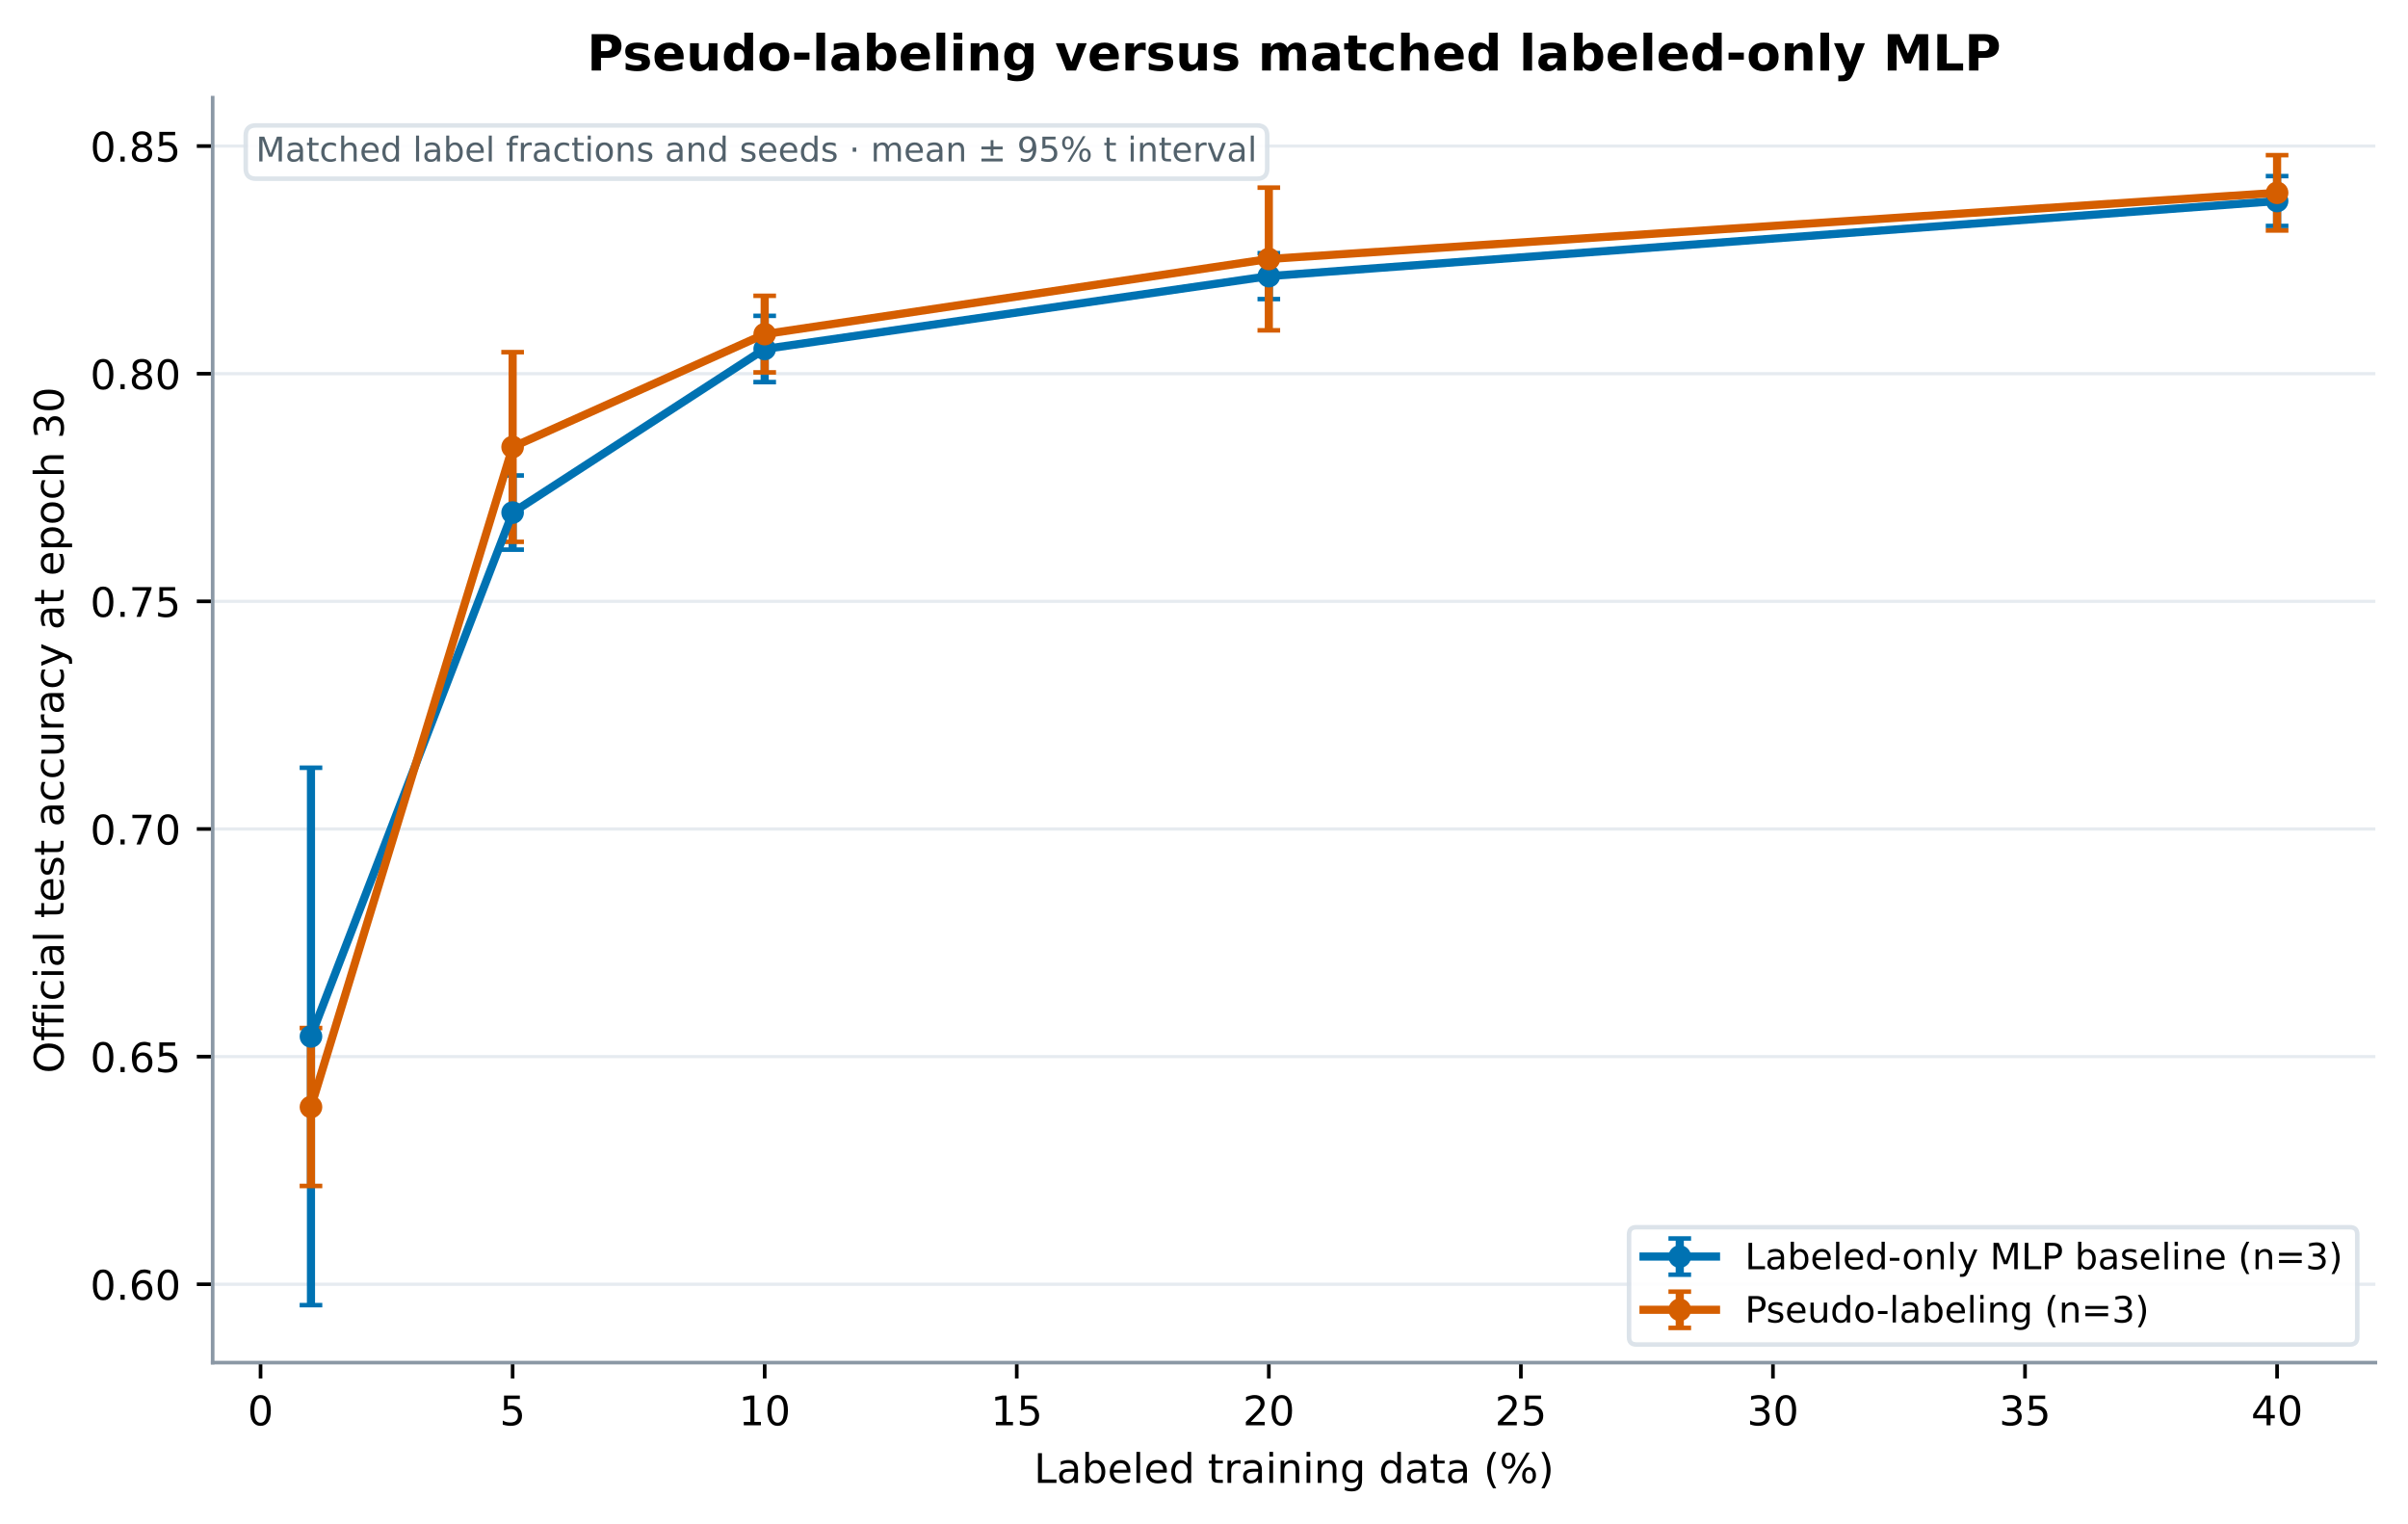
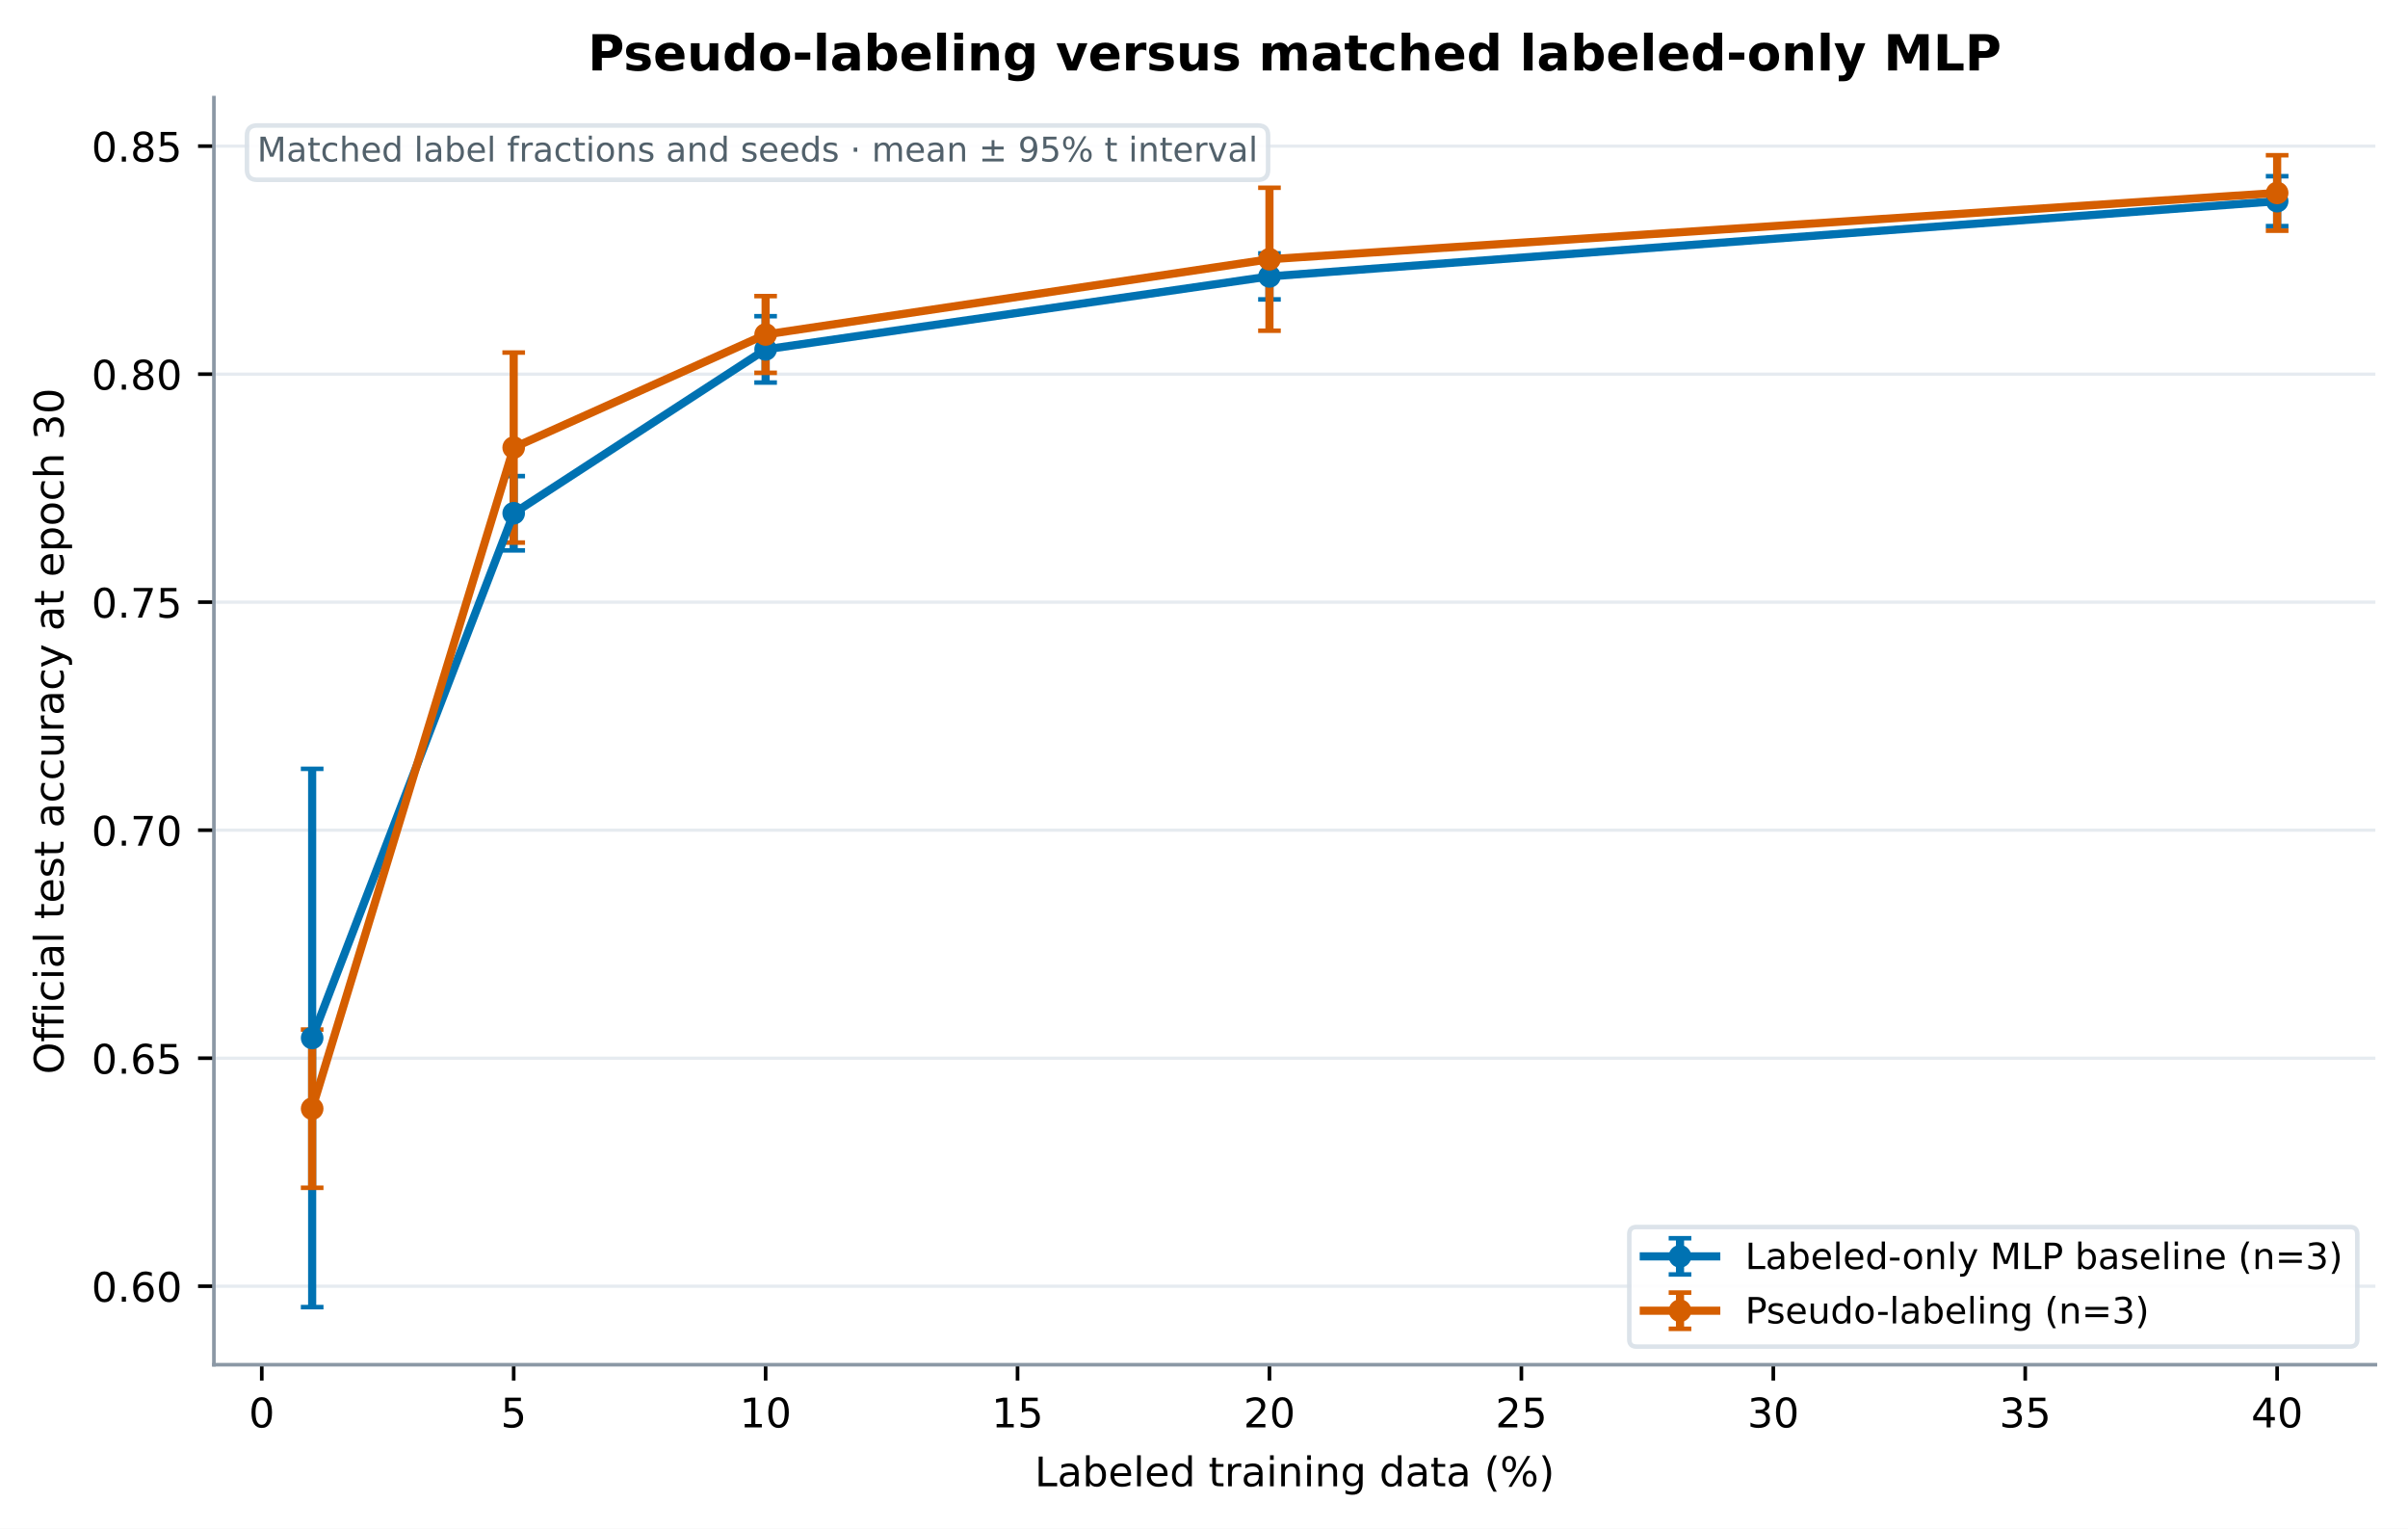
- <svg xmlns="http://www.w3.org/2000/svg" xmlns:xlink="http://www.w3.org/1999/xlink" width="531.609pt" height="336.399pt" viewBox="0 0 531.609 336.399" version="1.1">
+ <svg xmlns="http://www.w3.org/2000/svg" xmlns:xlink="http://www.w3.org/1999/xlink" width="531.78pt" height="337.502pt" viewBox="0 0 531.78 337.502" version="1.1">
  <defs>
    <style type="text/css">*{stroke-linejoin: round; stroke-linecap: butt}</style>
  </defs>
  <g id="figure_1">
    <g id="patch_1">
-       <path d="M 0 336.399  L 531.609 336.399  L 531.609 0  L 0 0  z " style="fill: #ffffff" />
+       <path d="M 0 337.502  L 531.78 337.502  L 531.78 0  L 0 0  z " style="fill: #ffffff" />
    </g>
    <g id="axes_1">
      <g id="patch_2">
-         <path d="M 46.949 300.778  L 524.409 300.778  L 524.409 21.558  L 46.949 21.558  z " style="fill: #ffffff" />
+         <path d="M 47.24 301.301  L 524.58 301.301  L 524.58 21.558  L 47.24 21.558  z " style="fill: #ffffff" />
      </g>
      <g id="matplotlib.axis_1">
        <g id="xtick_1">
          <g id="line2d_1">
            <defs>
-               <path id="m7bcf34721d" d="M 0 0  L 0 3.5  " style="stroke: #000000; stroke-width: 0.8" />
+               <path id="m7301d5bf6d" d="M 0 0  L 0 3.5  " style="stroke: #000000; stroke-width: 0.8" />
            </defs>
            <g>
-               <use xlink:href="#m7bcf34721d" x="57.522" y="300.778" style="stroke: #000000; stroke-width: 0.8" />
+               <use xlink:href="#m7301d5bf6d" x="57.81" y="301.301" style="stroke: #000000; stroke-width: 0.8" />
            </g>
          </g>
          <g id="text_1">
-             <text style="font-size: 9px; font-family: 'DejaVu Sans'; text-anchor: middle" x="57.522" y="314.617" transform="rotate(-0 57.5225 314.6169)">0</text>
+             <text style="font-size: 9px; font-family: 'DejaVu Sans'; text-anchor: middle" x="57.81" y="315.139" transform="rotate(-0 57.81023 315.1388)">0</text>
          </g>
        </g>
        <g id="xtick_2">
          <g id="line2d_2">
            <g>
-               <use xlink:href="#m7bcf34721d" x="113.171" y="300.778" style="stroke: #000000; stroke-width: 0.8" />
+               <use xlink:href="#m7301d5bf6d" x="113.444" y="301.301" style="stroke: #000000; stroke-width: 0.8" />
            </g>
          </g>
          <g id="text_2">
-             <text style="font-size: 9px; font-family: 'DejaVu Sans'; text-anchor: middle" x="113.171" y="314.617" transform="rotate(-0 113.1705 314.6169)">5</text>
+             <text style="font-size: 9px; font-family: 'DejaVu Sans'; text-anchor: middle" x="113.444" y="315.139" transform="rotate(-0 113.4443 315.1388)">5</text>
          </g>
        </g>
        <g id="xtick_3">
          <g id="line2d_3">
            <g>
-               <use xlink:href="#m7bcf34721d" x="168.819" y="300.778" style="stroke: #000000; stroke-width: 0.8" />
+               <use xlink:href="#m7301d5bf6d" x="169.078" y="301.301" style="stroke: #000000; stroke-width: 0.8" />
            </g>
          </g>
          <g id="text_3">
-             <text style="font-size: 9px; font-family: 'DejaVu Sans'; text-anchor: middle" x="168.819" y="314.617" transform="rotate(-0 168.8185 314.6169)">10</text>
+             <text style="font-size: 9px; font-family: 'DejaVu Sans'; text-anchor: middle" x="169.078" y="315.139" transform="rotate(-0 169.0783 315.1388)">10</text>
          </g>
        </g>
        <g id="xtick_4">
          <g id="line2d_4">
            <g>
-               <use xlink:href="#m7bcf34721d" x="224.467" y="300.778" style="stroke: #000000; stroke-width: 0.8" />
+               <use xlink:href="#m7301d5bf6d" x="224.712" y="301.301" style="stroke: #000000; stroke-width: 0.8" />
            </g>
          </g>
          <g id="text_4">
-             <text style="font-size: 9px; font-family: 'DejaVu Sans'; text-anchor: middle" x="224.467" y="314.617" transform="rotate(-0 224.4666 314.6169)">15</text>
+             <text style="font-size: 9px; font-family: 'DejaVu Sans'; text-anchor: middle" x="224.712" y="315.139" transform="rotate(-0 224.7123 315.1388)">15</text>
          </g>
        </g>
        <g id="xtick_5">
          <g id="line2d_5">
            <g>
-               <use xlink:href="#m7bcf34721d" x="280.115" y="300.778" style="stroke: #000000; stroke-width: 0.8" />
+               <use xlink:href="#m7301d5bf6d" x="280.346" y="301.301" style="stroke: #000000; stroke-width: 0.8" />
            </g>
          </g>
          <g id="text_5">
-             <text style="font-size: 9px; font-family: 'DejaVu Sans'; text-anchor: middle" x="280.115" y="314.617" transform="rotate(-0 280.1146 314.6169)">20</text>
+             <text style="font-size: 9px; font-family: 'DejaVu Sans'; text-anchor: middle" x="280.346" y="315.139" transform="rotate(-0 280.3464 315.1388)">20</text>
          </g>
        </g>
        <g id="xtick_6">
          <g id="line2d_6">
            <g>
-               <use xlink:href="#m7bcf34721d" x="335.763" y="300.778" style="stroke: #000000; stroke-width: 0.8" />
+               <use xlink:href="#m7301d5bf6d" x="335.98" y="301.301" style="stroke: #000000; stroke-width: 0.8" />
            </g>
          </g>
          <g id="text_6">
-             <text style="font-size: 9px; font-family: 'DejaVu Sans'; text-anchor: middle" x="335.763" y="314.617" transform="rotate(-0 335.7626 314.6169)">25</text>
+             <text style="font-size: 9px; font-family: 'DejaVu Sans'; text-anchor: middle" x="335.98" y="315.139" transform="rotate(-0 335.9804 315.1388)">25</text>
          </g>
        </g>
        <g id="xtick_7">
          <g id="line2d_7">
            <g>
-               <use xlink:href="#m7bcf34721d" x="391.411" y="300.778" style="stroke: #000000; stroke-width: 0.8" />
+               <use xlink:href="#m7301d5bf6d" x="391.614" y="301.301" style="stroke: #000000; stroke-width: 0.8" />
            </g>
          </g>
          <g id="text_7">
-             <text style="font-size: 9px; font-family: 'DejaVu Sans'; text-anchor: middle" x="391.411" y="314.617" transform="rotate(-0 391.4106 314.6169)">30</text>
+             <text style="font-size: 9px; font-family: 'DejaVu Sans'; text-anchor: middle" x="391.614" y="315.139" transform="rotate(-0 391.6144 315.1388)">30</text>
          </g>
        </g>
        <g id="xtick_8">
          <g id="line2d_8">
            <g>
-               <use xlink:href="#m7bcf34721d" x="447.059" y="300.778" style="stroke: #000000; stroke-width: 0.8" />
+               <use xlink:href="#m7301d5bf6d" x="447.248" y="301.301" style="stroke: #000000; stroke-width: 0.8" />
            </g>
          </g>
          <g id="text_8">
-             <text style="font-size: 9px; font-family: 'DejaVu Sans'; text-anchor: middle" x="447.059" y="314.617" transform="rotate(-0 447.0586 314.6169)">35</text>
+             <text style="font-size: 9px; font-family: 'DejaVu Sans'; text-anchor: middle" x="447.248" y="315.139" transform="rotate(-0 447.2485 315.1388)">35</text>
          </g>
        </g>
        <g id="xtick_9">
          <g id="line2d_9">
            <g>
-               <use xlink:href="#m7bcf34721d" x="502.707" y="300.778" style="stroke: #000000; stroke-width: 0.8" />
+               <use xlink:href="#m7301d5bf6d" x="502.882" y="301.301" style="stroke: #000000; stroke-width: 0.8" />
            </g>
          </g>
          <g id="text_9">
-             <text style="font-size: 9px; font-family: 'DejaVu Sans'; text-anchor: middle" x="502.707" y="314.617" transform="rotate(-0 502.7066 314.6169)">40</text>
+             <text style="font-size: 9px; font-family: 'DejaVu Sans'; text-anchor: middle" x="502.882" y="315.139" transform="rotate(-0 502.8825 315.1388)">40</text>
          </g>
        </g>
        <g id="text_10">
-           <text style="font-size: 9px; font-family: 'DejaVu Sans'; text-anchor: middle" x="285.679" y="327.327" transform="rotate(-0 285.6794 327.3272)">Labeled training data (%)</text>
+           <text style="font-size: 9px; font-family: 'DejaVu Sans'; text-anchor: middle" x="285.91" y="328.139" transform="rotate(-0 285.9098 328.1395)">Labeled training data (%)</text>
        </g>
      </g>
      <g id="matplotlib.axis_2">
        <g id="ytick_1">
          <g id="line2d_10">
-             <path d="M 46.949 283.481  L 524.409 283.481  " clip-path="url(#p498635abe5)" style="fill: none; stroke: #d9e1e8; stroke-opacity: 0.65; stroke-width: 0.7; stroke-linecap: square" />
+             <path d="M 47.24 283.971  L 524.58 283.971  " clip-path="url(#pa81f404dfe)" style="fill: none; stroke: #d9e1e8; stroke-opacity: 0.65; stroke-width: 0.7; stroke-linecap: square" />
          </g>
          <g id="line2d_11">
            <defs>
-               <path id="mec00de92c6" d="M 0 0  L -3.5 0  " style="stroke: #000000; stroke-width: 0.8" />
+               <path id="mc9d68b9e94" d="M 0 0  L -3.5 0  " style="stroke: #000000; stroke-width: 0.8" />
            </defs>
            <g>
-               <use xlink:href="#mec00de92c6" x="46.949" y="283.481" style="stroke: #000000; stroke-width: 0.8" />
+               <use xlink:href="#mc9d68b9e94" x="47.24" y="283.971" style="stroke: #000000; stroke-width: 0.8" />
            </g>
          </g>
          <g id="text_11">
-             <text style="font-size: 9px; font-family: 'DejaVu Sans'; text-anchor: end" x="39.949" y="286.9" transform="rotate(-0 39.94938 286.9003)">0.60</text>
+             <text style="font-size: 9px; font-family: 'DejaVu Sans'; text-anchor: end" x="40.24" y="287.39" transform="rotate(-0 40.23977 287.3902)">0.60</text>
          </g>
        </g>
        <g id="ytick_2">
          <g id="line2d_12">
-             <path d="M 46.949 233.234  L 524.409 233.234  " clip-path="url(#p498635abe5)" style="fill: none; stroke: #d9e1e8; stroke-opacity: 0.65; stroke-width: 0.7; stroke-linecap: square" />
+             <path d="M 47.24 233.63  L 524.58 233.63  " clip-path="url(#pa81f404dfe)" style="fill: none; stroke: #d9e1e8; stroke-opacity: 0.65; stroke-width: 0.7; stroke-linecap: square" />
          </g>
          <g id="line2d_13">
            <g>
-               <use xlink:href="#mec00de92c6" x="46.949" y="233.234" style="stroke: #000000; stroke-width: 0.8" />
+               <use xlink:href="#mc9d68b9e94" x="47.24" y="233.63" style="stroke: #000000; stroke-width: 0.8" />
            </g>
          </g>
          <g id="text_12">
-             <text style="font-size: 9px; font-family: 'DejaVu Sans'; text-anchor: end" x="39.949" y="236.653" transform="rotate(-0 39.94938 236.6528)">0.65</text>
+             <text style="font-size: 9px; font-family: 'DejaVu Sans'; text-anchor: end" x="40.24" y="237.049" transform="rotate(-0 40.23977 237.0487)">0.65</text>
          </g>
        </g>
        <g id="ytick_3">
          <g id="line2d_14">
-             <path d="M 46.949 182.986  L 524.409 182.986  " clip-path="url(#p498635abe5)" style="fill: none; stroke: #d9e1e8; stroke-opacity: 0.65; stroke-width: 0.7; stroke-linecap: square" />
+             <path d="M 47.24 183.288  L 524.58 183.288  " clip-path="url(#pa81f404dfe)" style="fill: none; stroke: #d9e1e8; stroke-opacity: 0.65; stroke-width: 0.7; stroke-linecap: square" />
          </g>
          <g id="line2d_15">
            <g>
-               <use xlink:href="#mec00de92c6" x="46.949" y="182.986" style="stroke: #000000; stroke-width: 0.8" />
+               <use xlink:href="#mc9d68b9e94" x="47.24" y="183.288" style="stroke: #000000; stroke-width: 0.8" />
            </g>
          </g>
          <g id="text_13">
-             <text style="font-size: 9px; font-family: 'DejaVu Sans'; text-anchor: end" x="39.949" y="186.405" transform="rotate(-0 39.94938 186.4054)">0.70</text>
+             <text style="font-size: 9px; font-family: 'DejaVu Sans'; text-anchor: end" x="40.24" y="186.707" transform="rotate(-0 40.23977 186.7071)">0.70</text>
          </g>
        </g>
        <g id="ytick_4">
          <g id="line2d_16">
-             <path d="M 46.949 132.739  L 524.409 132.739  " clip-path="url(#p498635abe5)" style="fill: none; stroke: #d9e1e8; stroke-opacity: 0.65; stroke-width: 0.7; stroke-linecap: square" />
+             <path d="M 47.24 132.947  L 524.58 132.947  " clip-path="url(#pa81f404dfe)" style="fill: none; stroke: #d9e1e8; stroke-opacity: 0.65; stroke-width: 0.7; stroke-linecap: square" />
          </g>
          <g id="line2d_17">
            <g>
-               <use xlink:href="#mec00de92c6" x="46.949" y="132.739" style="stroke: #000000; stroke-width: 0.8" />
+               <use xlink:href="#mc9d68b9e94" x="47.24" y="132.947" style="stroke: #000000; stroke-width: 0.8" />
            </g>
          </g>
          <g id="text_14">
-             <text style="font-size: 9px; font-family: 'DejaVu Sans'; text-anchor: end" x="39.949" y="136.158" transform="rotate(-0 39.94938 136.1579)">0.75</text>
+             <text style="font-size: 9px; font-family: 'DejaVu Sans'; text-anchor: end" x="40.24" y="136.366" transform="rotate(-0 40.23977 136.3656)">0.75</text>
          </g>
        </g>
        <g id="ytick_5">
          <g id="line2d_18">
-             <path d="M 46.949 82.491  L 524.409 82.491  " clip-path="url(#p498635abe5)" style="fill: none; stroke: #d9e1e8; stroke-opacity: 0.65; stroke-width: 0.7; stroke-linecap: square" />
+             <path d="M 47.24 82.605  L 524.58 82.605  " clip-path="url(#pa81f404dfe)" style="fill: none; stroke: #d9e1e8; stroke-opacity: 0.65; stroke-width: 0.7; stroke-linecap: square" />
          </g>
          <g id="line2d_19">
            <g>
-               <use xlink:href="#mec00de92c6" x="46.949" y="82.491" style="stroke: #000000; stroke-width: 0.8" />
+               <use xlink:href="#mc9d68b9e94" x="47.24" y="82.605" style="stroke: #000000; stroke-width: 0.8" />
            </g>
          </g>
          <g id="text_15">
-             <text style="font-size: 9px; font-family: 'DejaVu Sans'; text-anchor: end" x="39.949" y="85.91" transform="rotate(-0 39.94938 85.91042)">0.80</text>
+             <text style="font-size: 9px; font-family: 'DejaVu Sans'; text-anchor: end" x="40.24" y="86.024" transform="rotate(-0 40.23977 86.02411)">0.80</text>
          </g>
        </g>
        <g id="ytick_6">
          <g id="line2d_20">
-             <path d="M 46.949 32.244  L 524.409 32.244  " clip-path="url(#p498635abe5)" style="fill: none; stroke: #d9e1e8; stroke-opacity: 0.65; stroke-width: 0.7; stroke-linecap: square" />
+             <path d="M 47.24 32.264  L 524.58 32.264  " clip-path="url(#pa81f404dfe)" style="fill: none; stroke: #d9e1e8; stroke-opacity: 0.65; stroke-width: 0.7; stroke-linecap: square" />
          </g>
          <g id="line2d_21">
            <g>
-               <use xlink:href="#mec00de92c6" x="46.949" y="32.244" style="stroke: #000000; stroke-width: 0.8" />
+               <use xlink:href="#mc9d68b9e94" x="47.24" y="32.264" style="stroke: #000000; stroke-width: 0.8" />
            </g>
          </g>
          <g id="text_16">
-             <text style="font-size: 9px; font-family: 'DejaVu Sans'; text-anchor: end" x="39.949" y="35.663" transform="rotate(-0 39.94938 35.66295)">0.85</text>
+             <text style="font-size: 9px; font-family: 'DejaVu Sans'; text-anchor: end" x="40.24" y="35.683" transform="rotate(-0 40.23977 35.6826)">0.85</text>
          </g>
        </g>
        <g id="text_17">
-           <text style="font-size: 9px; font-family: 'DejaVu Sans'; text-anchor: middle" x="14.039" y="161.168" transform="rotate(-90 14.03859 161.1683)">Official test accuracy at epoch 30</text>
+           <text style="font-size: 9px; font-family: 'DejaVu Sans'; text-anchor: middle" x="14.039" y="161.43" transform="rotate(-90 14.03859 161.4296)">Official test accuracy at epoch 30</text>
        </g>
      </g>
      <g id="patch_3">
-         <path d="M 46.949 300.778  L 46.949 21.558  " style="fill: none; stroke: #8b98a5; stroke-width: 0.8; stroke-linejoin: miter; stroke-linecap: square" />
+         <path d="M 47.24 301.301  L 47.24 21.558  " style="fill: none; stroke: #8b98a5; stroke-width: 0.8; stroke-linejoin: miter; stroke-linecap: square" />
      </g>
      <g id="patch_4">
-         <path d="M 46.949 300.778  L 524.409 300.778  " style="fill: none; stroke: #8b98a5; stroke-width: 0.8; stroke-linejoin: miter; stroke-linecap: square" />
+         <path d="M 47.24 301.301  L 524.58 301.301  " style="fill: none; stroke: #8b98a5; stroke-width: 0.8; stroke-linejoin: miter; stroke-linecap: square" />
      </g>
      <g id="LineCollection_1">
-         <path d="M 68.652 288.086  L 68.652 169.47  " clip-path="url(#p498635abe5)" style="fill: none; stroke: #0072b2; stroke-width: 1.8" />
-         <path d="M 113.171 121.327  L 113.171 104.957  " clip-path="url(#p498635abe5)" style="fill: none; stroke: #0072b2; stroke-width: 1.8" />
-         <path d="M 168.819 84.341  L 168.819 69.721  " clip-path="url(#p498635abe5)" style="fill: none; stroke: #0072b2; stroke-width: 1.8" />
-         <path d="M 280.115 66.021  L 280.115 55.882  " clip-path="url(#p498635abe5)" style="fill: none; stroke: #0072b2; stroke-width: 1.8" />
-         <path d="M 502.707 49.87  L 502.707 38.87  " clip-path="url(#p498635abe5)" style="fill: none; stroke: #0072b2; stroke-width: 1.8" />
+         <path d="M 68.937 288.585  L 68.937 169.747  " clip-path="url(#pa81f404dfe)" style="fill: none; stroke: #0072b2; stroke-width: 1.8" />
+         <path d="M 113.444 121.514  L 113.444 105.113  " clip-path="url(#pa81f404dfe)" style="fill: none; stroke: #0072b2; stroke-width: 1.8" />
+         <path d="M 169.078 84.458  L 169.078 69.811  " clip-path="url(#pa81f404dfe)" style="fill: none; stroke: #0072b2; stroke-width: 1.8" />
+         <path d="M 280.346 66.104  L 280.346 55.947  " clip-path="url(#pa81f404dfe)" style="fill: none; stroke: #0072b2; stroke-width: 1.8" />
+         <path d="M 502.882 49.923  L 502.882 38.903  " clip-path="url(#pa81f404dfe)" style="fill: none; stroke: #0072b2; stroke-width: 1.8" />
      </g>
      <g id="line2d_22">
        <defs>
-           <path id="m818bbb6218" d="M 2.5 0  L -2.5 -0  " style="stroke: #0072b2" />
+           <path id="mde2f8f92ef" d="M 2.5 0  L -2.5 -0  " style="stroke: #0072b2" />
        </defs>
-         <g clip-path="url(#p498635abe5)">
-           <use xlink:href="#m818bbb6218" x="68.652" y="288.086" style="fill: #0072b2; stroke: #0072b2" />
-           <use xlink:href="#m818bbb6218" x="113.171" y="121.327" style="fill: #0072b2; stroke: #0072b2" />
-           <use xlink:href="#m818bbb6218" x="168.819" y="84.341" style="fill: #0072b2; stroke: #0072b2" />
-           <use xlink:href="#m818bbb6218" x="280.115" y="66.021" style="fill: #0072b2; stroke: #0072b2" />
-           <use xlink:href="#m818bbb6218" x="502.707" y="49.87" style="fill: #0072b2; stroke: #0072b2" />
+         <g clip-path="url(#pa81f404dfe)">
+           <use xlink:href="#mde2f8f92ef" x="68.937" y="288.585" style="fill: #0072b2; stroke: #0072b2" />
+           <use xlink:href="#mde2f8f92ef" x="113.444" y="121.514" style="fill: #0072b2; stroke: #0072b2" />
+           <use xlink:href="#mde2f8f92ef" x="169.078" y="84.458" style="fill: #0072b2; stroke: #0072b2" />
+           <use xlink:href="#mde2f8f92ef" x="280.346" y="66.104" style="fill: #0072b2; stroke: #0072b2" />
+           <use xlink:href="#mde2f8f92ef" x="502.882" y="49.923" style="fill: #0072b2; stroke: #0072b2" />
        </g>
      </g>
      <g id="line2d_23">
-         <g clip-path="url(#p498635abe5)">
-           <use xlink:href="#m818bbb6218" x="68.652" y="169.47" style="fill: #0072b2; stroke: #0072b2" />
-           <use xlink:href="#m818bbb6218" x="113.171" y="104.957" style="fill: #0072b2; stroke: #0072b2" />
-           <use xlink:href="#m818bbb6218" x="168.819" y="69.721" style="fill: #0072b2; stroke: #0072b2" />
-           <use xlink:href="#m818bbb6218" x="280.115" y="55.882" style="fill: #0072b2; stroke: #0072b2" />
-           <use xlink:href="#m818bbb6218" x="502.707" y="38.87" style="fill: #0072b2; stroke: #0072b2" />
+         <g clip-path="url(#pa81f404dfe)">
+           <use xlink:href="#mde2f8f92ef" x="68.937" y="169.747" style="fill: #0072b2; stroke: #0072b2" />
+           <use xlink:href="#mde2f8f92ef" x="113.444" y="105.113" style="fill: #0072b2; stroke: #0072b2" />
+           <use xlink:href="#mde2f8f92ef" x="169.078" y="69.811" style="fill: #0072b2; stroke: #0072b2" />
+           <use xlink:href="#mde2f8f92ef" x="280.346" y="55.947" style="fill: #0072b2; stroke: #0072b2" />
+           <use xlink:href="#mde2f8f92ef" x="502.882" y="38.903" style="fill: #0072b2; stroke: #0072b2" />
        </g>
      </g>
      <g id="LineCollection_2">
-         <path d="M 68.652 261.788  L 68.652 226.922  " clip-path="url(#p498635abe5)" style="fill: none; stroke: #d55e00; stroke-width: 1.8" />
-         <path d="M 113.171 119.607  L 113.171 77.735  " clip-path="url(#p498635abe5)" style="fill: none; stroke: #d55e00; stroke-width: 1.8" />
-         <path d="M 168.819 82.203  L 168.819 65.293  " clip-path="url(#p498635abe5)" style="fill: none; stroke: #d55e00; stroke-width: 1.8" />
-         <path d="M 280.115 72.918  L 280.115 41.415  " clip-path="url(#p498635abe5)" style="fill: none; stroke: #d55e00; stroke-width: 1.8" />
-         <path d="M 502.707 50.872  L 502.707 34.25  " clip-path="url(#p498635abe5)" style="fill: none; stroke: #d55e00; stroke-width: 1.8" />
+         <path d="M 68.937 262.237  L 68.937 227.307  " clip-path="url(#pa81f404dfe)" style="fill: none; stroke: #d55e00; stroke-width: 1.8" />
+         <path d="M 113.444 119.79  L 113.444 77.84  " clip-path="url(#pa81f404dfe)" style="fill: none; stroke: #d55e00; stroke-width: 1.8" />
+         <path d="M 169.078 82.316  L 169.078 65.375  " clip-path="url(#pa81f404dfe)" style="fill: none; stroke: #d55e00; stroke-width: 1.8" />
+         <path d="M 280.346 73.014  L 280.346 41.452  " clip-path="url(#pa81f404dfe)" style="fill: none; stroke: #d55e00; stroke-width: 1.8" />
+         <path d="M 502.882 50.927  L 502.882 34.274  " clip-path="url(#pa81f404dfe)" style="fill: none; stroke: #d55e00; stroke-width: 1.8" />
      </g>
      <g id="line2d_24">
        <defs>
-           <path id="ma8819f6c31" d="M 2.5 0  L -2.5 -0  " style="stroke: #d55e00" />
+           <path id="m410aeaf58f" d="M 2.5 0  L -2.5 -0  " style="stroke: #d55e00" />
        </defs>
-         <g clip-path="url(#p498635abe5)">
-           <use xlink:href="#ma8819f6c31" x="68.652" y="261.788" style="fill: #d55e00; stroke: #d55e00" />
-           <use xlink:href="#ma8819f6c31" x="113.171" y="119.607" style="fill: #d55e00; stroke: #d55e00" />
-           <use xlink:href="#ma8819f6c31" x="168.819" y="82.203" style="fill: #d55e00; stroke: #d55e00" />
-           <use xlink:href="#ma8819f6c31" x="280.115" y="72.918" style="fill: #d55e00; stroke: #d55e00" />
-           <use xlink:href="#ma8819f6c31" x="502.707" y="50.872" style="fill: #d55e00; stroke: #d55e00" />
+         <g clip-path="url(#pa81f404dfe)">
+           <use xlink:href="#m410aeaf58f" x="68.937" y="262.237" style="fill: #d55e00; stroke: #d55e00" />
+           <use xlink:href="#m410aeaf58f" x="113.444" y="119.79" style="fill: #d55e00; stroke: #d55e00" />
+           <use xlink:href="#m410aeaf58f" x="169.078" y="82.316" style="fill: #d55e00; stroke: #d55e00" />
+           <use xlink:href="#m410aeaf58f" x="280.346" y="73.014" style="fill: #d55e00; stroke: #d55e00" />
+           <use xlink:href="#m410aeaf58f" x="502.882" y="50.927" style="fill: #d55e00; stroke: #d55e00" />
        </g>
      </g>
      <g id="line2d_25">
-         <g clip-path="url(#p498635abe5)">
-           <use xlink:href="#ma8819f6c31" x="68.652" y="226.922" style="fill: #d55e00; stroke: #d55e00" />
-           <use xlink:href="#ma8819f6c31" x="113.171" y="77.735" style="fill: #d55e00; stroke: #d55e00" />
-           <use xlink:href="#ma8819f6c31" x="168.819" y="65.293" style="fill: #d55e00; stroke: #d55e00" />
-           <use xlink:href="#ma8819f6c31" x="280.115" y="41.415" style="fill: #d55e00; stroke: #d55e00" />
-           <use xlink:href="#ma8819f6c31" x="502.707" y="34.25" style="fill: #d55e00; stroke: #d55e00" />
+         <g clip-path="url(#pa81f404dfe)">
+           <use xlink:href="#m410aeaf58f" x="68.937" y="227.307" style="fill: #d55e00; stroke: #d55e00" />
+           <use xlink:href="#m410aeaf58f" x="113.444" y="77.84" style="fill: #d55e00; stroke: #d55e00" />
+           <use xlink:href="#m410aeaf58f" x="169.078" y="65.375" style="fill: #d55e00; stroke: #d55e00" />
+           <use xlink:href="#m410aeaf58f" x="280.346" y="41.452" style="fill: #d55e00; stroke: #d55e00" />
+           <use xlink:href="#m410aeaf58f" x="502.882" y="34.274" style="fill: #d55e00; stroke: #d55e00" />
        </g>
      </g>
      <g id="text_18">
        <g id="patch_5">
-           <path d="M 56.499 39.443  L 277.508 39.443  Q 279.758 39.443 279.758 37.193  L 279.758 29.935  Q 279.758 27.685 277.508 27.685  L 56.499 27.685  Q 54.249 27.685 54.249 29.935  L 54.249 37.193  Q 54.249 39.443 56.499 39.443  z " style="fill: #ffffff; opacity: 0.9; stroke: #d9e1e8; stroke-linejoin: miter" />
-         </g>
-         <text style="font-size: 7.5px; font-family: 'DejaVu Sans'; text-anchor: start; fill: #52616b" x="56.499" y="35.634" transform="rotate(-0 56.49858 35.63371)">Matched label fractions and seeds · mean ± 95% t interval</text>
+           <path d="M 56.787 39.701  L 277.796 39.701  Q 280.046 39.701 280.046 37.451  L 280.046 29.951  Q 280.046 27.701 277.796 27.701  L 56.787 27.701  Q 54.537 27.701 54.537 29.951  L 54.537 37.451  Q 54.537 39.701 56.787 39.701  z " style="fill: #ffffff; opacity: 0.9; stroke: #d9e1e8; stroke-linejoin: miter" />
+         </g>
+         <text style="font-size: 7.5px; font-family: 'DejaVu Sans'; text-anchor: start; fill: #52616b" x="56.787" y="35.649" transform="rotate(-0 56.78657 35.64939)">Matched label fractions and seeds · mean ± 95% t interval</text>
      </g>
      <g id="text_19">
-         <text style="font-weight: 700; font-size: 11px; font-family: 'DejaVu Sans'; text-anchor: middle" x="285.679" y="15.558" transform="rotate(-0 285.6794 15.55828)">Pseudo-labeling versus matched labeled-only MLP</text>
+         <text style="font-weight: 700; font-size: 11px; font-family: 'DejaVu Sans'; text-anchor: middle" x="285.91" y="15.558" transform="rotate(-0 285.9098 15.55828)">Pseudo-labeling versus matched labeled-only MLP</text>
      </g>
      <g id="line2d_26">
-         <path d="M 68.652 228.778  L 113.171 113.142  L 168.819 77.031  L 280.115 60.952  L 502.707 44.37  " clip-path="url(#p498635abe5)" style="fill: none; stroke: #0072b2; stroke-width: 1.8; stroke-linecap: square" />
+         <path d="M 68.937 229.166  L 113.444 113.313  L 169.078 77.135  L 280.346 61.025  L 502.882 44.413  " clip-path="url(#pa81f404dfe)" style="fill: none; stroke: #0072b2; stroke-width: 1.8; stroke-linecap: square" />
        <defs>
-           <path id="mc4cd367ba3" d="M 0 2  C 0.53 2 1.039 1.789 1.414 1.414  C 1.789 1.039 2 0.53 2 0  C 2 -0.53 1.789 -1.039 1.414 -1.414  C 1.039 -1.789 0.53 -2 0 -2  C -0.53 -2 -1.039 -1.789 -1.414 -1.414  C -1.789 -1.039 -2 -0.53 -2 0  C -2 0.53 -1.789 1.039 -1.414 1.414  C -1.039 1.789 -0.53 2 0 2  z " style="stroke: #0072b2" />
+           <path id="m00327f36f8" d="M 0 2  C 0.53 2 1.039 1.789 1.414 1.414  C 1.789 1.039 2 0.53 2 0  C 2 -0.53 1.789 -1.039 1.414 -1.414  C 1.039 -1.789 0.53 -2 0 -2  C -0.53 -2 -1.039 -1.789 -1.414 -1.414  C -1.789 -1.039 -2 -0.53 -2 0  C -2 0.53 -1.789 1.039 -1.414 1.414  C -1.039 1.789 -0.53 2 0 2  z " style="stroke: #0072b2" />
        </defs>
-         <g clip-path="url(#p498635abe5)">
-           <use xlink:href="#mc4cd367ba3" x="68.652" y="228.778" style="fill: #0072b2; stroke: #0072b2" />
-           <use xlink:href="#mc4cd367ba3" x="113.171" y="113.142" style="fill: #0072b2; stroke: #0072b2" />
-           <use xlink:href="#mc4cd367ba3" x="168.819" y="77.031" style="fill: #0072b2; stroke: #0072b2" />
-           <use xlink:href="#mc4cd367ba3" x="280.115" y="60.952" style="fill: #0072b2; stroke: #0072b2" />
-           <use xlink:href="#mc4cd367ba3" x="502.707" y="44.37" style="fill: #0072b2; stroke: #0072b2" />
+         <g clip-path="url(#pa81f404dfe)">
+           <use xlink:href="#m00327f36f8" x="68.937" y="229.166" style="fill: #0072b2; stroke: #0072b2" />
+           <use xlink:href="#m00327f36f8" x="113.444" y="113.313" style="fill: #0072b2; stroke: #0072b2" />
+           <use xlink:href="#m00327f36f8" x="169.078" y="77.135" style="fill: #0072b2; stroke: #0072b2" />
+           <use xlink:href="#m00327f36f8" x="280.346" y="61.025" style="fill: #0072b2; stroke: #0072b2" />
+           <use xlink:href="#m00327f36f8" x="502.882" y="44.413" style="fill: #0072b2; stroke: #0072b2" />
        </g>
      </g>
      <g id="line2d_27">
-         <path d="M 68.652 244.355  L 113.171 98.671  L 168.819 73.748  L 280.115 57.166  L 502.707 42.561  " clip-path="url(#p498635abe5)" style="fill: none; stroke: #d55e00; stroke-width: 1.8; stroke-linecap: square" />
+         <path d="M 68.937 244.772  L 113.444 98.815  L 169.078 73.846  L 280.346 57.233  L 502.882 42.6  " clip-path="url(#pa81f404dfe)" style="fill: none; stroke: #d55e00; stroke-width: 1.8; stroke-linecap: square" />
        <defs>
-           <path id="mca6f5d5f24" d="M 0 2  C 0.53 2 1.039 1.789 1.414 1.414  C 1.789 1.039 2 0.53 2 0  C 2 -0.53 1.789 -1.039 1.414 -1.414  C 1.039 -1.789 0.53 -2 0 -2  C -0.53 -2 -1.039 -1.789 -1.414 -1.414  C -1.789 -1.039 -2 -0.53 -2 0  C -2 0.53 -1.789 1.039 -1.414 1.414  C -1.039 1.789 -0.53 2 0 2  z " style="stroke: #d55e00" />
+           <path id="mfc0faa4aa0" d="M 0 2  C 0.53 2 1.039 1.789 1.414 1.414  C 1.789 1.039 2 0.53 2 0  C 2 -0.53 1.789 -1.039 1.414 -1.414  C 1.039 -1.789 0.53 -2 0 -2  C -0.53 -2 -1.039 -1.789 -1.414 -1.414  C -1.789 -1.039 -2 -0.53 -2 0  C -2 0.53 -1.789 1.039 -1.414 1.414  C -1.039 1.789 -0.53 2 0 2  z " style="stroke: #d55e00" />
        </defs>
-         <g clip-path="url(#p498635abe5)">
-           <use xlink:href="#mca6f5d5f24" x="68.652" y="244.355" style="fill: #d55e00; stroke: #d55e00" />
-           <use xlink:href="#mca6f5d5f24" x="113.171" y="98.671" style="fill: #d55e00; stroke: #d55e00" />
-           <use xlink:href="#mca6f5d5f24" x="168.819" y="73.748" style="fill: #d55e00; stroke: #d55e00" />
-           <use xlink:href="#mca6f5d5f24" x="280.115" y="57.166" style="fill: #d55e00; stroke: #d55e00" />
-           <use xlink:href="#mca6f5d5f24" x="502.707" y="42.561" style="fill: #d55e00; stroke: #d55e00" />
+         <g clip-path="url(#pa81f404dfe)">
+           <use xlink:href="#mfc0faa4aa0" x="68.937" y="244.772" style="fill: #d55e00; stroke: #d55e00" />
+           <use xlink:href="#mfc0faa4aa0" x="113.444" y="98.815" style="fill: #d55e00; stroke: #d55e00" />
+           <use xlink:href="#mfc0faa4aa0" x="169.078" y="73.846" style="fill: #d55e00; stroke: #d55e00" />
+           <use xlink:href="#mfc0faa4aa0" x="280.346" y="57.233" style="fill: #d55e00; stroke: #d55e00" />
+           <use xlink:href="#mfc0faa4aa0" x="502.882" y="42.6" style="fill: #d55e00; stroke: #d55e00" />
        </g>
      </g>
      <g id="legend_1">
        <g id="patch_6">
-           <path d="M 361.239 296.778  L 518.809 296.778  Q 520.409 296.778 520.409 295.178  L 520.409 272.493  Q 520.409 270.893 518.809 270.893  L 361.239 270.893  Q 359.639 270.893 359.639 272.493  L 359.639 295.178  Q 359.639 296.778 361.239 296.778  z " style="fill: #ffffff; opacity: 0.92; stroke: #d9e1e8; stroke-linejoin: miter" />
+           <path d="M 361.411 297.301  L 518.98 297.301  Q 520.58 297.301 520.58 295.701  L 520.58 272.5  Q 520.58 270.9 518.98 270.9  L 361.411 270.9  Q 359.811 270.9 359.811 272.5  L 359.811 295.701  Q 359.811 297.301 361.411 297.301  z " style="fill: #ffffff; opacity: 0.92; stroke: #d9e1e8; stroke-linejoin: miter" />
        </g>
        <g id="LineCollection_3">
-           <path d="M 370.839 281.372  L 370.839 273.372  " style="fill: none; stroke: #0072b2; stroke-width: 1.8" />
+           <path d="M 371.011 281.378  L 371.011 273.378  " style="fill: none; stroke: #0072b2; stroke-width: 1.8" />
        </g>
        <g id="line2d_28">
          <g>
-             <use xlink:href="#m818bbb6218" x="370.839" y="281.372" style="fill: #0072b2; stroke: #0072b2" />
+             <use xlink:href="#mde2f8f92ef" x="371.011" y="281.378" style="fill: #0072b2; stroke: #0072b2" />
          </g>
        </g>
        <g id="line2d_29">
          <g>
-             <use xlink:href="#m818bbb6218" x="370.839" y="273.372" style="fill: #0072b2; stroke: #0072b2" />
+             <use xlink:href="#mde2f8f92ef" x="371.011" y="273.378" style="fill: #0072b2; stroke: #0072b2" />
          </g>
        </g>
        <g id="line2d_30">
-           <path d="M 362.839 277.372  L 378.839 277.372  " style="fill: none; stroke: #0072b2; stroke-width: 1.8; stroke-linecap: square" />
+           <path d="M 363.011 277.378  L 379.011 277.378  " style="fill: none; stroke: #0072b2; stroke-width: 1.8; stroke-linecap: square" />
        </g>
        <g id="line2d_31">
          <g>
-             <use xlink:href="#mc4cd367ba3" x="370.839" y="277.372" style="fill: #0072b2; stroke: #0072b2" />
+             <use xlink:href="#m00327f36f8" x="371.011" y="277.378" style="fill: #0072b2; stroke: #0072b2" />
          </g>
        </g>
        <g id="text_20">
-           <text style="font-size: 8px; font-family: 'DejaVu Sans'; text-anchor: start" x="385.239" y="280.172" transform="rotate(-0 385.2394 280.172)">Labeled-only MLP baseline (n=3)</text>
+           <text style="font-size: 8px; font-family: 'DejaVu Sans'; text-anchor: start" x="385.411" y="280.178" transform="rotate(-0 385.411 280.1784)">Labeled-only MLP baseline (n=3)</text>
        </g>
        <g id="LineCollection_4">
-           <path d="M 370.839 293.115  L 370.839 285.115  " style="fill: none; stroke: #d55e00; stroke-width: 1.8" />
+           <path d="M 371.011 293.379  L 371.011 285.379  " style="fill: none; stroke: #d55e00; stroke-width: 1.8" />
        </g>
        <g id="line2d_32">
          <g>
-             <use xlink:href="#ma8819f6c31" x="370.839" y="293.115" style="fill: #d55e00; stroke: #d55e00" />
+             <use xlink:href="#m410aeaf58f" x="371.011" y="293.379" style="fill: #d55e00; stroke: #d55e00" />
          </g>
        </g>
        <g id="line2d_33">
          <g>
-             <use xlink:href="#ma8819f6c31" x="370.839" y="285.115" style="fill: #d55e00; stroke: #d55e00" />
+             <use xlink:href="#m410aeaf58f" x="371.011" y="285.379" style="fill: #d55e00; stroke: #d55e00" />
          </g>
        </g>
        <g id="line2d_34">
-           <path d="M 362.839 289.115  L 378.839 289.115  " style="fill: none; stroke: #d55e00; stroke-width: 1.8; stroke-linecap: square" />
+           <path d="M 363.011 289.379  L 379.011 289.379  " style="fill: none; stroke: #d55e00; stroke-width: 1.8; stroke-linecap: square" />
        </g>
        <g id="line2d_35">
          <g>
-             <use xlink:href="#mca6f5d5f24" x="370.839" y="289.115" style="fill: #d55e00; stroke: #d55e00" />
+             <use xlink:href="#mfc0faa4aa0" x="371.011" y="289.379" style="fill: #d55e00; stroke: #d55e00" />
          </g>
        </g>
        <g id="text_21">
-           <text style="font-size: 8px; font-family: 'DejaVu Sans'; text-anchor: start" x="385.239" y="291.915" transform="rotate(-0 385.2394 291.9145)">Pseudo-labeling (n=3)</text>
+           <text style="font-size: 8px; font-family: 'DejaVu Sans'; text-anchor: start" x="385.411" y="292.179" transform="rotate(-0 385.411 292.179)">Pseudo-labeling (n=3)</text>
        </g>
      </g>
    </g>
  </g>
  <defs>
-     <clipPath id="p498635abe5">
-       <rect x="46.949" y="21.558" width="477.46" height="279.22" />
+     <clipPath id="pa81f404dfe">
+       <rect x="47.24" y="21.558" width="477.34" height="279.743" />
    </clipPath>
  </defs>
</svg>
